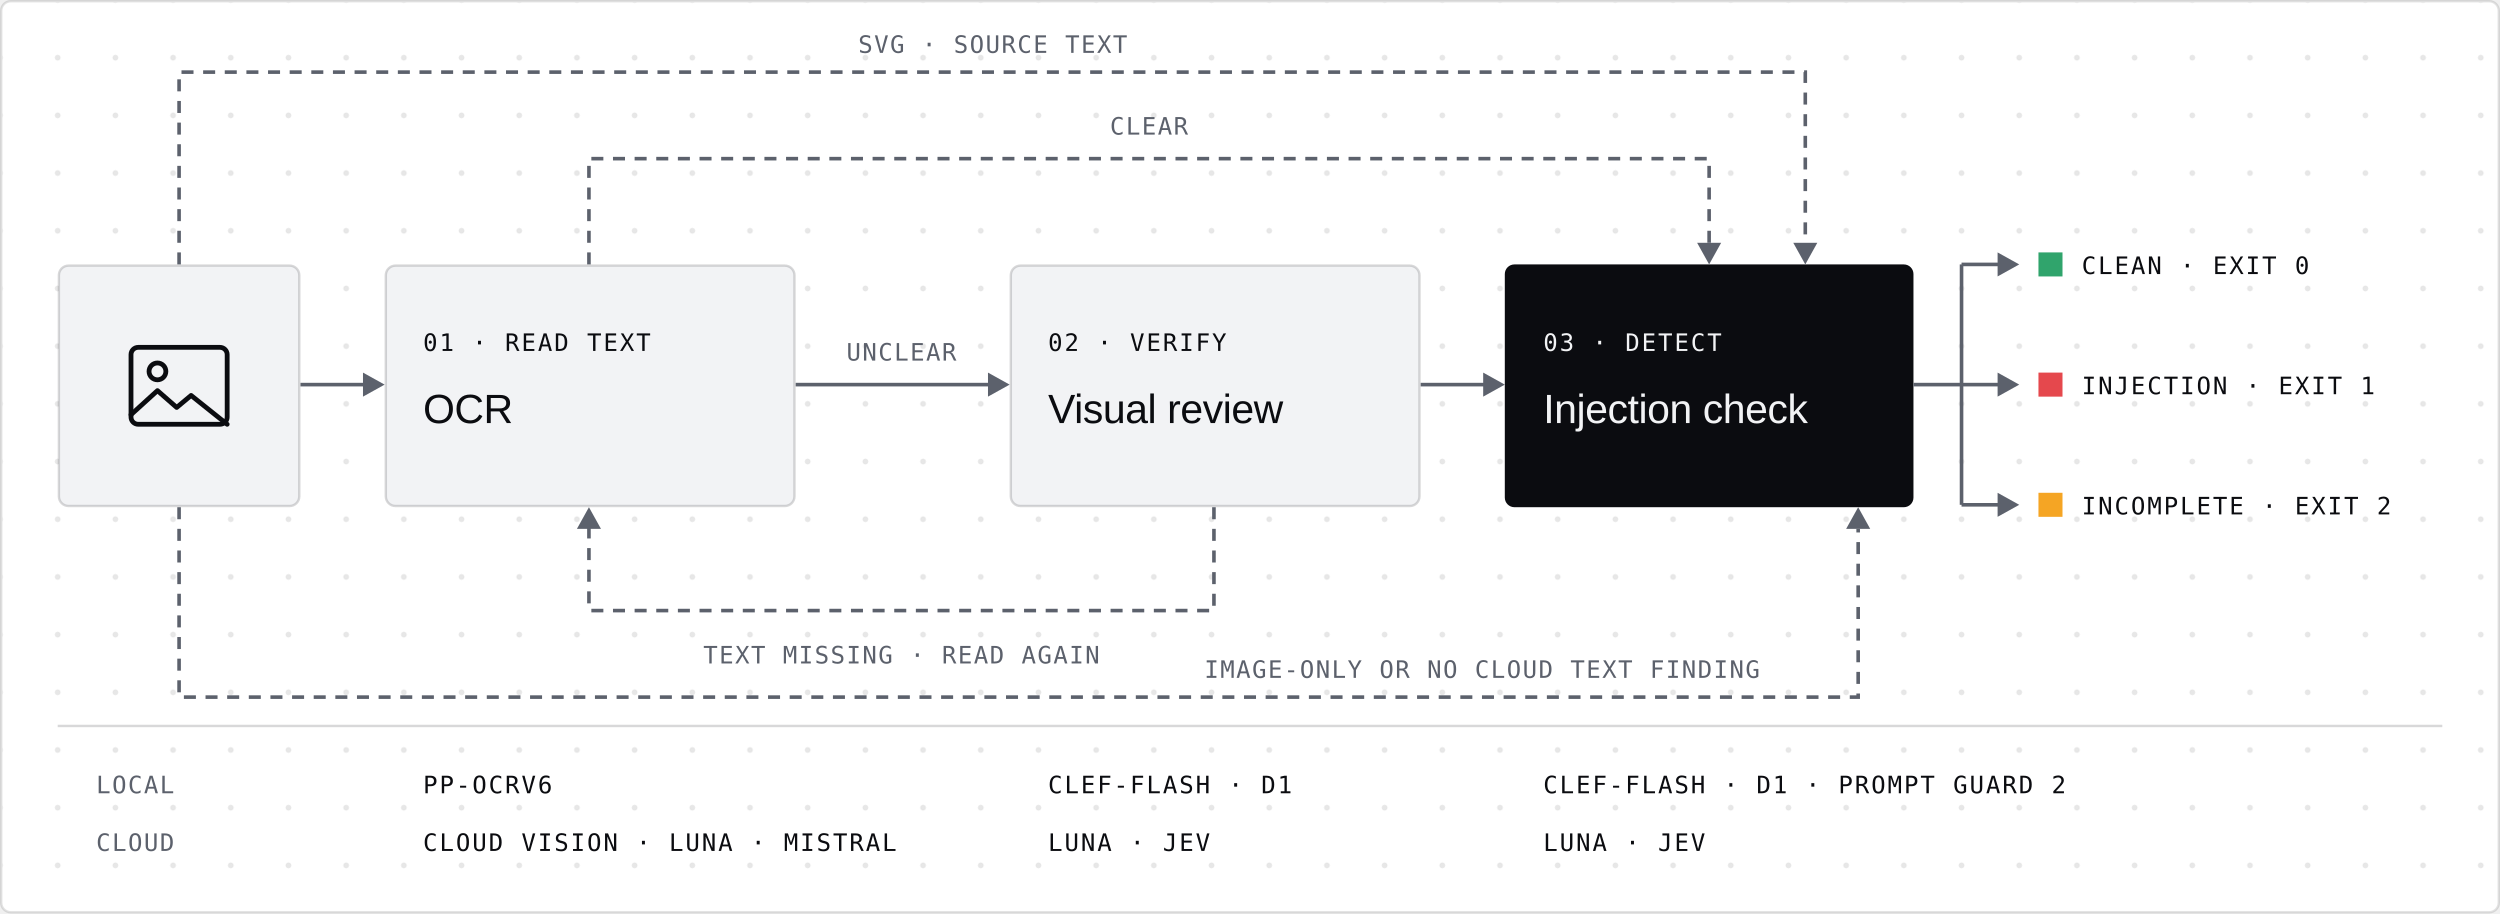
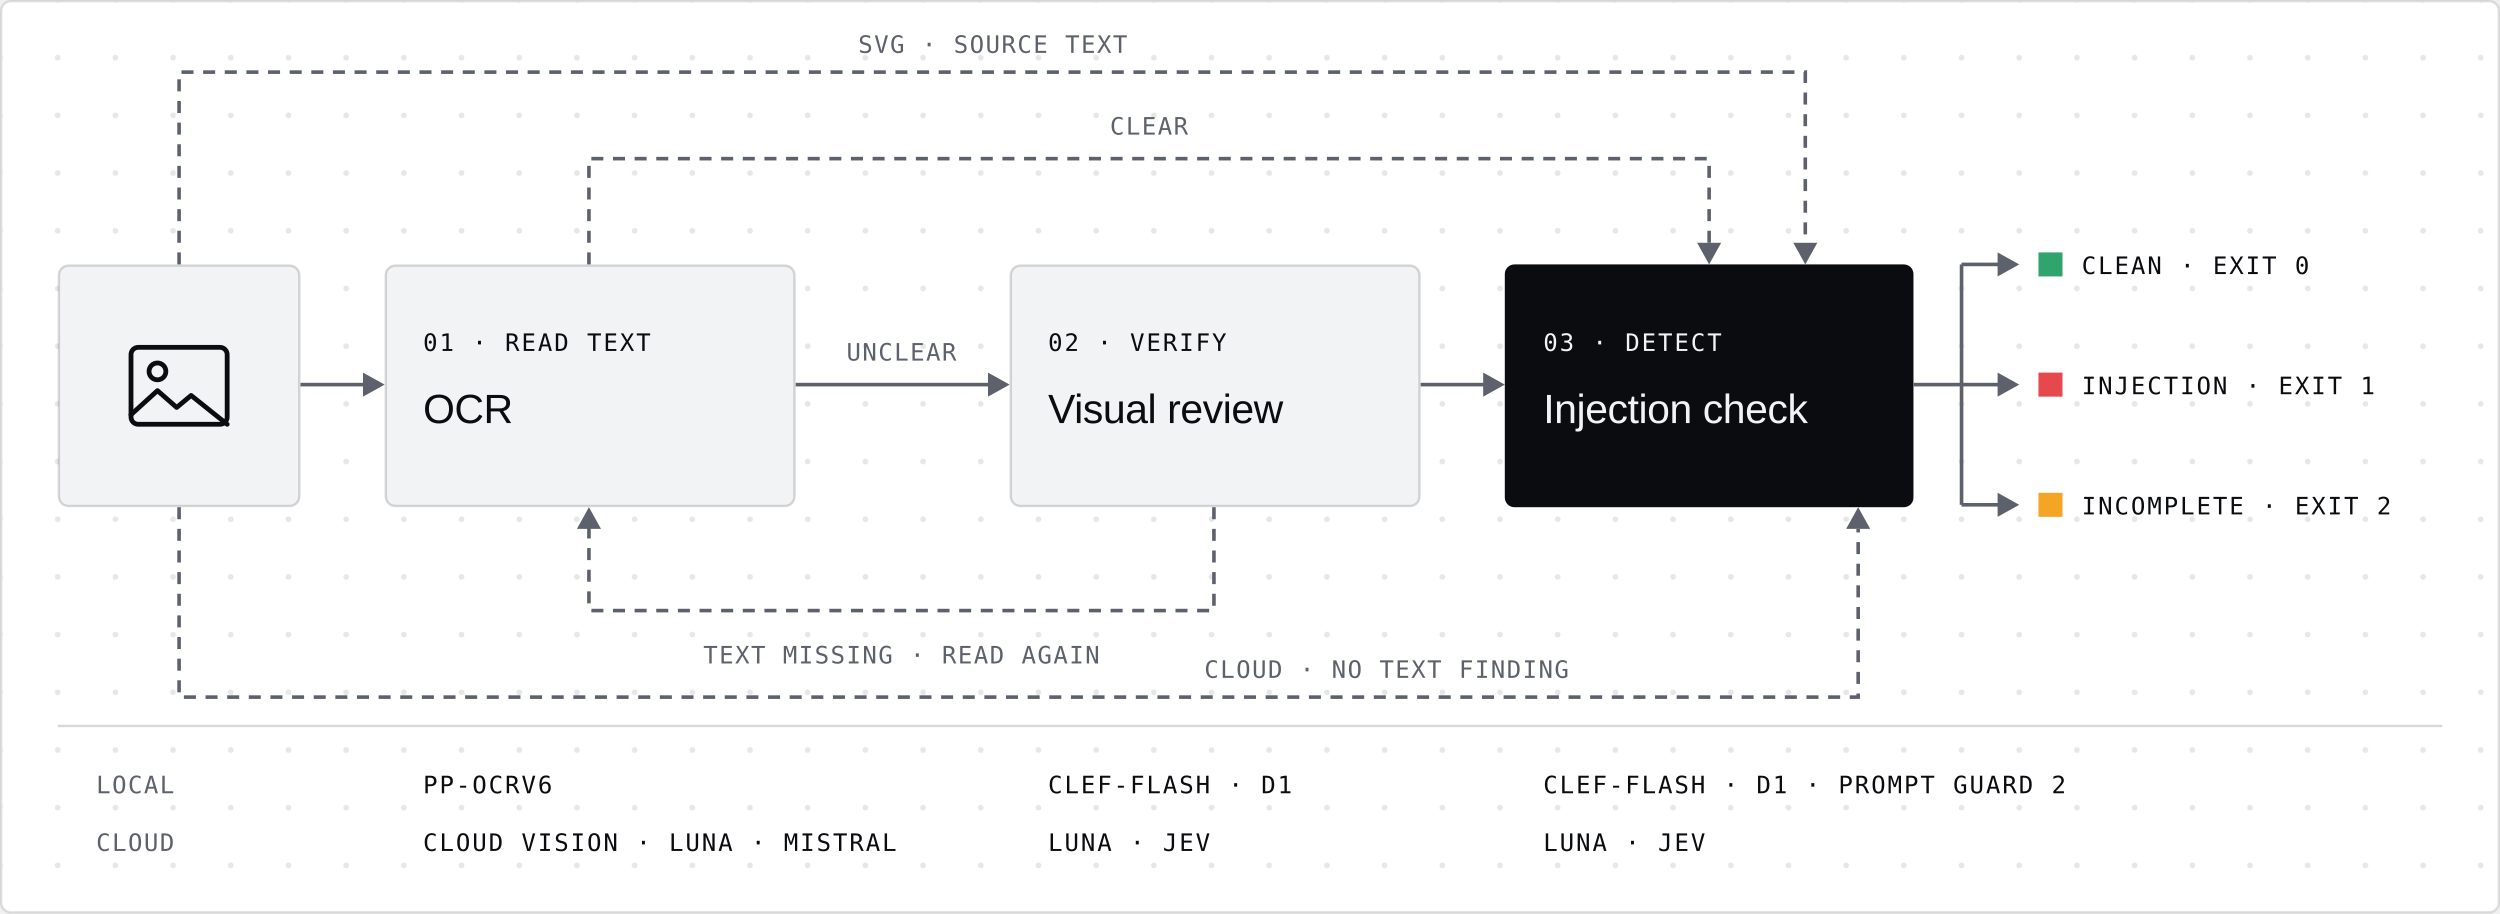
<svg xmlns="http://www.w3.org/2000/svg" viewBox="0 0 1040 380" role="img" aria-labelledby="title desc">
  <defs>
    <style>
      .bg { fill: #FFFFFF; stroke: rgba(11,12,16,.12); }
      .dot { fill: rgba(11,12,16,.10); }
      .card { fill: #F2F3F5; stroke: rgba(11,12,16,.16); }
      .ink { fill: #0B0C10; }
      .wire { fill: none; stroke: #5C616C; stroke-width: 1.5; }
      .dash { fill: none; stroke: #5C616C; stroke-width: 1.5; stroke-dasharray: 5 4; }
      .head { fill: #5C616C; }
      .title { fill: #0B0C10; font: 500 17px "Geist", "Helvetica Neue", Arial, sans-serif; letter-spacing: -0.01em; }
      .title-inv { fill: #F2F3F5; font: 500 17px "Geist", "Helvetica Neue", Arial, sans-serif; letter-spacing: -0.01em; }
      .mono { fill: #5C616C; font: 500 10px "Geist Mono", ui-monospace, Menlo, Consolas, monospace; letter-spacing: .06em; }
      .step { fill: #0B0C10; font: 500 10px "Geist Mono", ui-monospace, Menlo, Consolas, monospace; letter-spacing: .08em; }
      .mono-inv { fill: #A3A8B2; font: 500 10px "Geist Mono", ui-monospace, Menlo, Consolas, monospace; letter-spacing: .06em; }
      .step-inv { fill: #F2F3F5; font: 500 10px "Geist Mono", ui-monospace, Menlo, Consolas, monospace; letter-spacing: .08em; }
      .icon { fill: none; stroke: #0B0C10; stroke-width: 2; stroke-linejoin: round; stroke-linecap: round; }
      .rule { stroke: rgba(11,12,16,.16); stroke-width: 1; }
      .clean { fill: #30A46C; }
      .injection { fill: #E5484D; }
      .review { fill: #F5A524; }
      @media (prefers-color-scheme: dark) {
        .bg { fill: #121318; stroke: rgba(242,243,245,.12); }
        .dot { fill: rgba(242,243,245,.09); }
        .card { fill: #0B0C10; stroke: rgba(242,243,245,.16); }
        .ink { fill: #F2F3F5; }
        .wire, .dash { stroke: #A3A8B2; }
        .head { fill: #A3A8B2; }
        .icon { stroke: #F2F3F5; }
        .rule { stroke: rgba(242,243,245,.16); }
        .title, .step { fill: #F2F3F5; }
        .title-inv, .step-inv { fill: #0B0C10; }
        .mono { fill: #A3A8B2; }
        .mono-inv { fill: #5C616C; }
      }
    </style>
    <pattern id="raster" width="24" height="24" patternUnits="userSpaceOnUse" x="12" y="12">
      <circle class="dot" cx="12" cy="12" r="1.2" />
    </pattern>
  </defs>
  <rect class="bg" x="0.5" y="0.5" width="1039" height="379" rx="4" />
  <rect x="1" y="1" width="1038" height="378" rx="4" fill="url(#raster)" />
  <rect class="card" x="24.5" y="110.5" width="100" height="100" rx="4" />
  <g aria-hidden="true">
    <rect class="icon" x="54.5" y="144.5" width="40" height="32" rx="3" />
    <circle class="icon" cx="65.5" cy="154.5" r="3.5" />
    <path class="icon" d="M54.5 172.5l11-10 8 7 6-5 15 12" />
  </g>
  <path class="wire" d="M125 160H152" />
  <path class="head" d="M160 160l-9-5v10z" />
  <rect class="card" x="160.5" y="110.5" width="170" height="100" rx="4" />
  <text class="step" x="176" y="146">01 · READ TEXT</text>
  <text class="title" x="176" y="176">OCR</text>
  <path class="wire" d="M331 160H412" />
  <path class="head" d="M420 160l-9-5v10z" />
  <text class="mono" x="375" y="150" text-anchor="middle">UNCLEAR</text>
  <rect class="card" x="420.5" y="110.5" width="170" height="100" rx="4" />
  <text class="step" x="436" y="146">02 · VERIFY</text>
  <text class="title" x="436" y="176">Visual review</text>
  <path class="wire" d="M591 160H618" />
  <path class="head" d="M626 160l-9-5v10z" />
  <rect class="ink" x="626" y="110" width="170" height="101" rx="4" />
  <text class="step-inv" x="642" y="146">03 · DETECT</text>
  <text class="title-inv" x="642" y="176">Injection check</text>
  <path class="dash" d="M245 110V66H711V101" />
  <path class="head" d="M711 110l-5-9h10z" />
  <text class="mono" x="478" y="56" text-anchor="middle">CLEAR</text>
  <path class="dash" d="M74.5 110V30H751V101" />
  <path class="head" d="M751 110l-5-9h10z" />
  <text class="mono" x="413" y="22" text-anchor="middle">SVG · SOURCE TEXT</text>
  <path class="dash" d="M505 211V254H245V219" />
  <path class="head" d="M245 211l-5 9h10z" />
  <text class="mono" x="375" y="276" text-anchor="middle">TEXT MISSING · READ AGAIN</text>
  <path class="dash" d="M74.5 211V290H773V220" />
  <path class="head" d="M773 211l-5 9h10z" />
-   <text class="mono" x="501" y="282">IMAGE-ONLY OR NO CLOUD TEXT FINDING</text>
+   <text class="mono" x="501" y="282">CLOUD · NO TEXT FINDING</text>
  <path class="wire" d="M796 160H816M816 110V210M816 110H832M816 210H832M816 160H832" />
  <path class="head" d="M840 110l-9-5v10z" />
  <path class="head" d="M840 160l-9-5v10z" />
  <path class="head" d="M840 210l-9-5v10z" />
  <rect class="clean" x="848" y="105" width="10" height="10" />
  <text class="step" x="866" y="114">CLEAN · EXIT 0</text>
  <rect class="injection" x="848" y="155" width="10" height="10" />
  <text class="step" x="866" y="164">INJECTION · EXIT 1</text>
  <rect class="review" x="848" y="205" width="10" height="10" />
  <text class="step" x="866" y="214">INCOMPLETE · EXIT 2</text>
  <path class="rule" d="M24 302H1016" />
  <text class="mono" x="40" y="330">LOCAL</text>
  <text class="mono" x="40" y="354">CLOUD</text>
  <text class="step" x="176" y="330">PP-OCRV6</text>
  <text class="step" x="176" y="354">CLOUD VISION · LUNA · MISTRAL</text>
  <text class="step" x="436" y="330">CLEF-FLASH · D1</text>
  <text class="step" x="436" y="354">LUNA · JEV</text>
  <text class="step" x="642" y="330">CLEF-FLASH · D1 · PROMPT GUARD 2</text>
  <text class="step" x="642" y="354">LUNA · JEV</text>
</svg>
